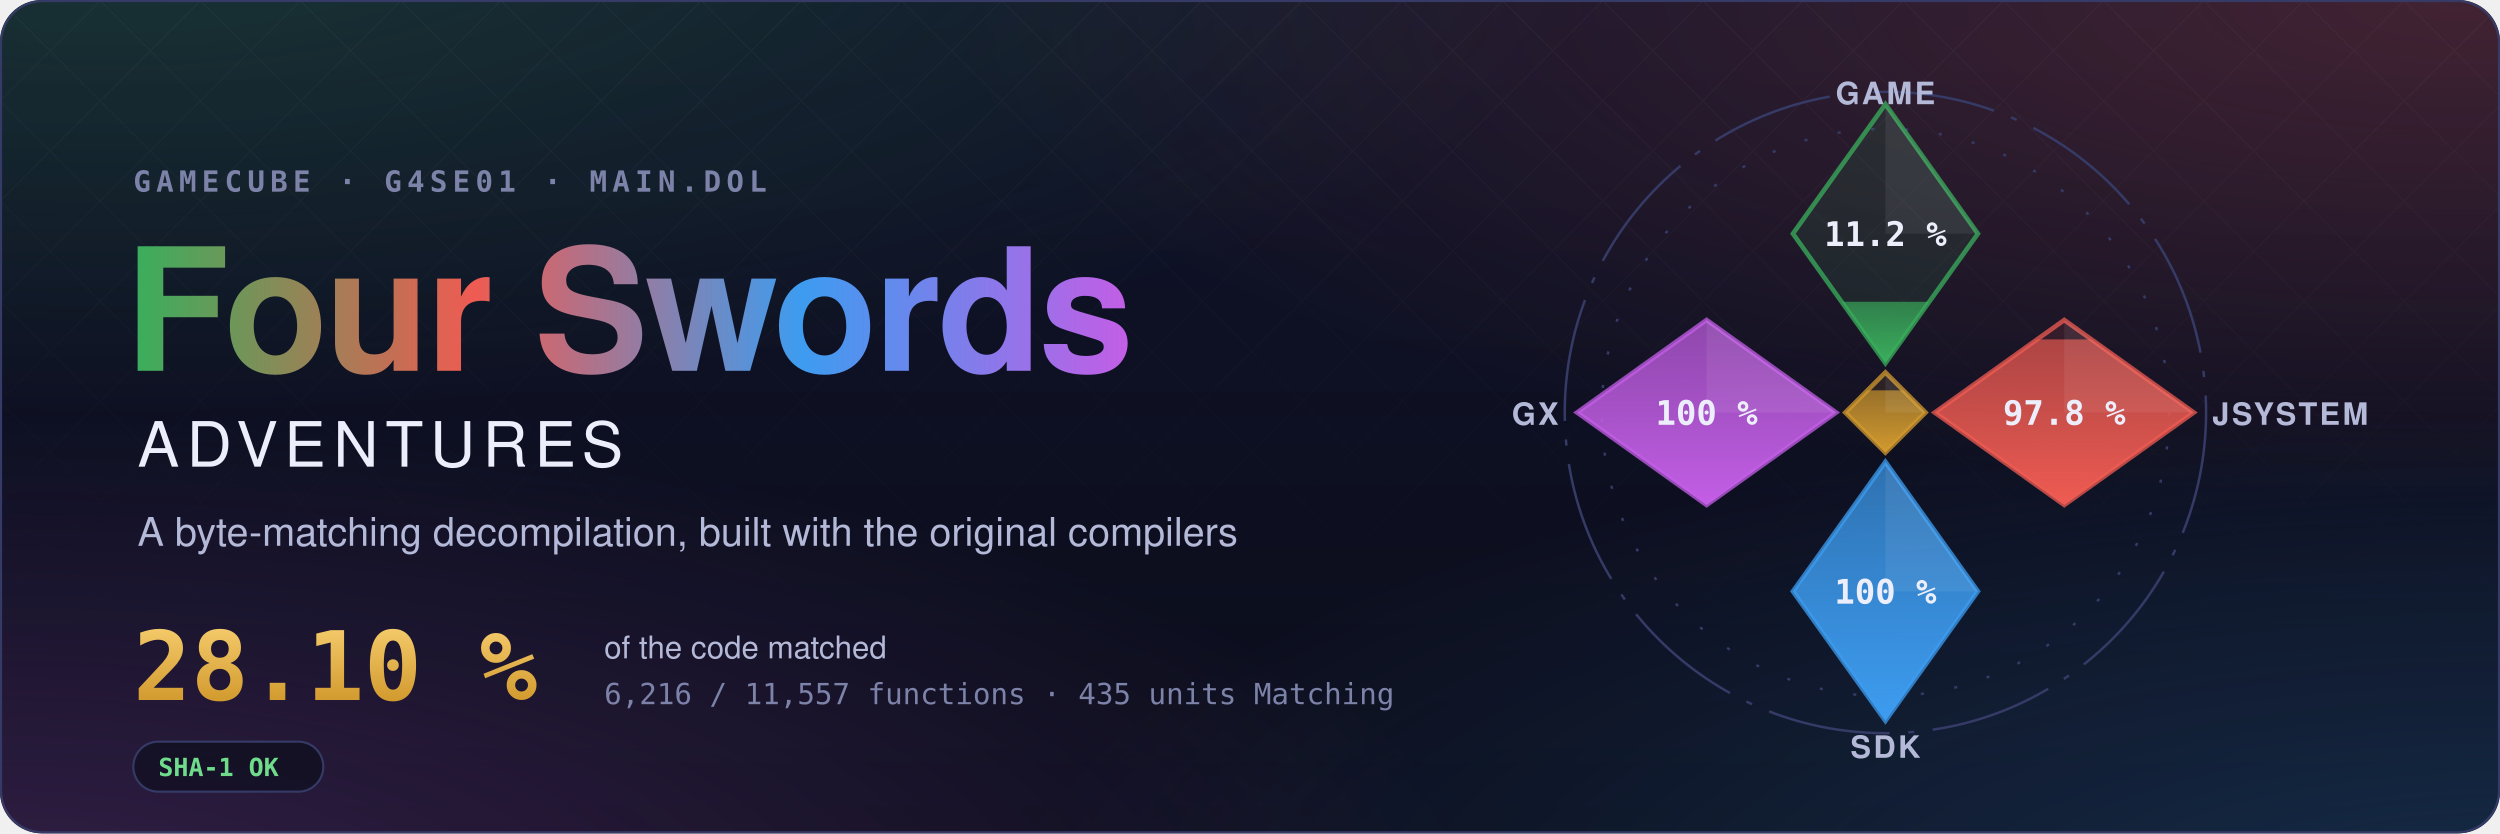
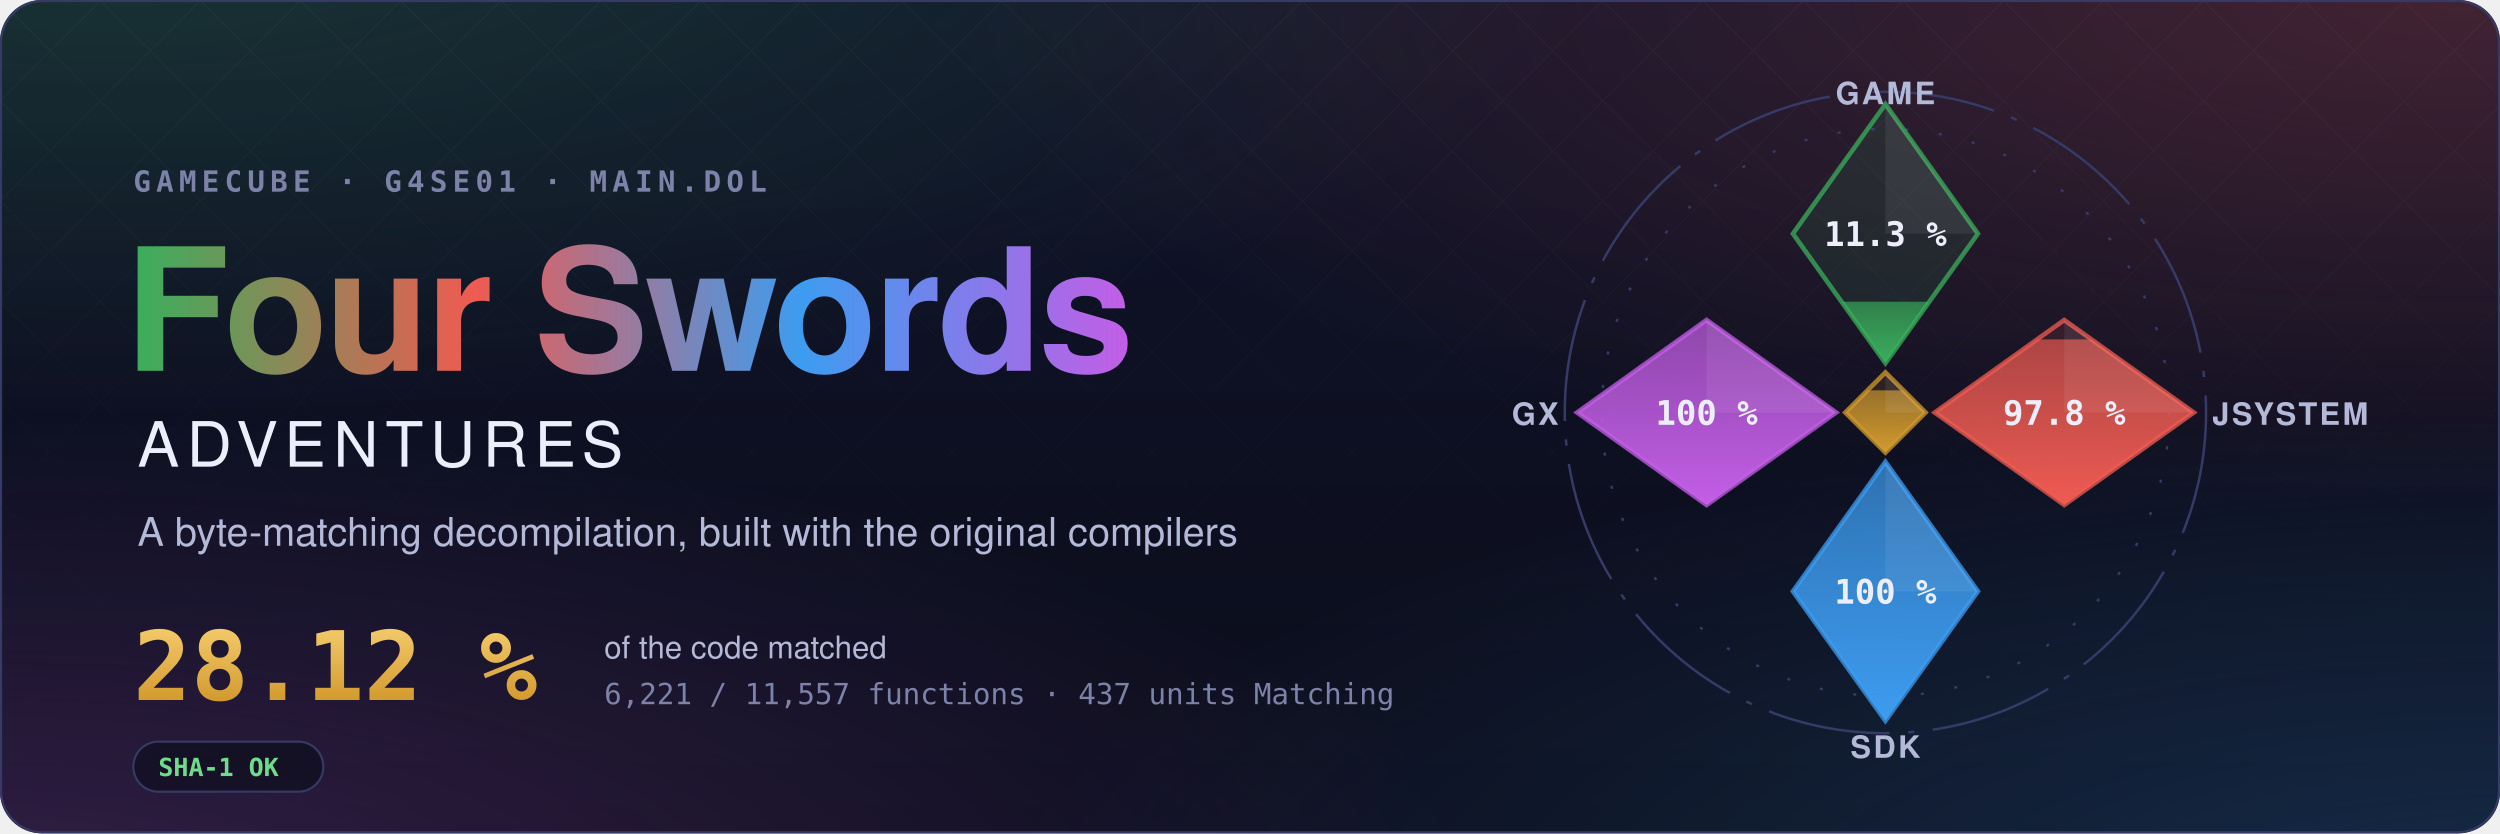
- <svg xmlns="http://www.w3.org/2000/svg" width="1200" height="400" viewBox="0 0 1200 400" role="img" aria-label="Four Swords Adventures decompilation: 28.10 % of the code matched, 6,216 of 11,557 functions">
+ <svg xmlns="http://www.w3.org/2000/svg" width="1200" height="400" viewBox="0 0 1200 400" role="img" aria-label="Four Swords Adventures decompilation: 28.12 % of the code matched, 6,221 of 11,557 functions">
  <style>text { font-family: -apple-system, BlinkMacSystemFont, 'Segoe UI', Helvetica, Arial, sans-serif; } .mono { font-family: ui-monospace, SFMono-Regular, 'SF Mono', Menlo, Consolas, monospace; } .spin { transform-box: fill-box; transform-origin: center; animation: spin 90s linear infinite; } @keyframes spin { to { transform: rotate(360deg); } } .rise { transform-box: fill-box; transform-origin: 50% 100%; animation: rise 1.6s cubic-bezier(.2,.8,.2,1) both; } @keyframes rise { from { transform: scaleY(0); } } @media (prefers-reduced-motion: reduce) { * { animation: none !important; } }</style>
  <defs>
    <radialGradient id="glow0" cx="0.05" cy="-0.1" r="0.6">
      <stop offset="0" stop-color="#3aae5c" stop-opacity="0.22" />
      <stop offset="1" stop-color="#3aae5c" stop-opacity="0" />
    </radialGradient>
    <radialGradient id="glow1" cx="0.98" cy="0.0" r="0.6">
      <stop offset="0" stop-color="#ef5b52" stop-opacity="0.22" />
      <stop offset="1" stop-color="#ef5b52" stop-opacity="0" />
    </radialGradient>
    <radialGradient id="glow2" cx="1.0" cy="1.1" r="0.6">
      <stop offset="0" stop-color="#3d9cf0" stop-opacity="0.22" />
      <stop offset="1" stop-color="#3d9cf0" stop-opacity="0" />
    </radialGradient>
    <radialGradient id="glow3" cx="0.0" cy="1.1" r="0.6">
      <stop offset="0" stop-color="#c35ee6" stop-opacity="0.22" />
      <stop offset="1" stop-color="#c35ee6" stop-opacity="0" />
    </radialGradient>
    <linearGradient id="sky" x1="0" y1="0" x2="0" y2="1">
      <stop offset="0" stop-color="#10132a" />
      <stop offset="1" stop-color="#0b0d1a" />
    </linearGradient>
    <linearGradient id="four" x1="0" y1="0" x2="1" y2="0">
      <stop offset="0" stop-color="#3aae5c" />
      <stop offset="0.34" stop-color="#ef5b52" />
      <stop offset="0.67" stop-color="#3d9cf0" />
      <stop offset="1" stop-color="#c35ee6" />
    </linearGradient>
    <linearGradient id="goldtext" x1="0" y1="0" x2="0" y2="1">
      <stop offset="0" stop-color="#f3c969" />
      <stop offset="1" stop-color="#d29a2e" />
    </linearGradient>
    <pattern id="lattice" width="34" height="34" patternUnits="userSpaceOnUse" patternTransform="rotate(45)">
      <path d="M0 0H34M0 0V34" stroke="#fff" stroke-opacity="0.035" />
    </pattern>
    <linearGradient id="fade" x1="0" y1="0" x2="0" y2="1">
      <stop offset="0" stop-color="#fff" />
      <stop offset="0.8" stop-color="#fff" stop-opacity="0" />
    </linearGradient>
    <mask id="fadeMask">
      <rect width="1200" height="400" fill="url(#fade)" />
    </mask>
    <clipPath id="card">
      <rect width="1200" height="400" rx="20" />
    </clipPath>
  </defs>
  <g clip-path="url(#card)">
    <rect width="1200" height="400" fill="url(#sky)" />
    <rect width="1200" height="400" fill="url(#glow0)" />
    <rect width="1200" height="400" fill="url(#glow1)" />
    <rect width="1200" height="400" fill="url(#glow2)" />
    <rect width="1200" height="400" fill="url(#glow3)" />
    <rect width="1200" height="400" fill="url(#lattice)" mask="url(#fadeMask)" />
  </g>
  <rect x="0.5" y="0.5" width="1199" height="399" rx="20" fill="none" stroke="#353b66" />
  <text x="64" y="92" class="mono" font-size="14" font-weight="600" letter-spacing="0.18em" fill="#7c82a8">GAMECUBE · G4SE01 · MAIN.DOL</text>
  <text x="60" y="178" font-size="82" font-weight="700" letter-spacing="-1.5" fill="url(#four)">Four Swords</text>
  <text x="66" y="224" font-size="30" font-weight="500" letter-spacing="0.12em" fill="#eceefb">ADVENTURES</text>
  <text x="66" y="262" font-size="19" fill="#b4b9d8">A byte-matching decompilation, built with the original compilers</text>
-   <text x="64" y="336" class="mono" font-size="46" font-weight="700" fill="url(#goldtext)">28.10 %</text>
+   <text x="64" y="336" class="mono" font-size="46" font-weight="700" fill="url(#goldtext)">28.12 %</text>
  <text x="290" y="316" font-size="15" fill="#b4b9d8">of the code matched</text>
-   <text x="290" y="338" class="mono" font-size="14" fill="#7c82a8">6,216 / 11,557 functions · 435 units Matching</text>
+   <text x="290" y="338" class="mono" font-size="14" fill="#7c82a8">6,221 / 11,557 functions · 437 units Matching</text>
  <g transform="translate(64 356)">
    <rect width="91.2" height="24" rx="12" fill="#0b0d1a" fill-opacity="0.6" stroke="#353b66" />
    <text x="12" y="16.5" class="mono" font-size="12" font-weight="600" fill="#6fdc8c">SHA-1 OK</text>
  </g>
  <defs>
    <clipPath id="ec-game">
      <path d="M0 -100L30 -58L0 -16L-30 -58Z" />
    </clipPath>
    <linearGradient id="eg-game" x1="0" y1="1" x2="0" y2="0">
      <stop offset="0" stop-color="#3aae5c" />
      <stop offset="1" stop-color="#3aae5c" stop-opacity="0.65" />
    </linearGradient>
    <clipPath id="ec-jsystem">
      <path d="M58 -30L100 0L58 30L16 0Z" />
    </clipPath>
    <linearGradient id="eg-jsystem" x1="0" y1="1" x2="0" y2="0">
      <stop offset="0" stop-color="#ef5b52" />
      <stop offset="1" stop-color="#ef5b52" stop-opacity="0.65" />
    </linearGradient>
    <clipPath id="ec-sdk">
      <path d="M0 16L30 58L0 100L-30 58Z" />
    </clipPath>
    <linearGradient id="eg-sdk" x1="0" y1="1" x2="0" y2="0">
      <stop offset="0" stop-color="#3d9cf0" />
      <stop offset="1" stop-color="#3d9cf0" stop-opacity="0.65" />
    </linearGradient>
    <clipPath id="ec-gx">
      <path d="M-58 -30L-16 0L-58 30L-100 0Z" />
    </clipPath>
    <linearGradient id="eg-gx" x1="0" y1="1" x2="0" y2="0">
      <stop offset="0" stop-color="#c35ee6" />
      <stop offset="1" stop-color="#c35ee6" stop-opacity="0.65" />
    </linearGradient>
    <clipPath id="ec-runtime">
      <path d="M0 -13L13 0L0 13L-13 0Z" />
    </clipPath>
    <linearGradient id="eg-runtime" x1="0" y1="1" x2="0" y2="0">
      <stop offset="0" stop-color="#d29a2e" />
      <stop offset="1" stop-color="#d29a2e" stop-opacity="0.65" />
    </linearGradient>
  </defs>
  <g transform="translate(905 198) scale(1.48)">
    <circle class="spin" r="104" fill="none" stroke="#353b66" stroke-width="0.8" stroke-dasharray="40 6 2 6" />
    <circle r="92" fill="none" stroke="#353b66" stroke-width="0.8" stroke-dasharray="1 10" />
    <path d="M0 -100L30 -58L0 -16L-30 -58Z" fill="#3aae5c" fill-opacity="0.12" stroke="#3aae5c" stroke-opacity="0.75" stroke-width="1.5" />
    <g clip-path="url(#ec-game)">
-       <rect class="rise" style="animation-delay:0.20s" x="-30" y="-35.90" width="60" height="19.90" fill="url(#eg-game)" />
+       <rect class="rise" style="animation-delay:0.20s" x="-30" y="-35.93" width="60" height="19.93" fill="url(#eg-game)" />
    </g>
    <path d="M0 -100L30 -58L0 -58Z" fill="#fff" fill-opacity="0.07" />
-     <text x="0" y="-54" text-anchor="middle" font-size="11" font-weight="700" fill="#eceefb" class="mono">11.2 %</text>
+     <text x="0" y="-54" text-anchor="middle" font-size="11" font-weight="700" fill="#eceefb" class="mono">11.3 %</text>
    <text x="0" y="-100" text-anchor="middle" font-size="10" font-weight="600" letter-spacing="0.08em" fill="#b4b9d8">GAME</text>
    <path d="M58 -30L100 0L58 30L16 0Z" fill="#ef5b52" fill-opacity="0.12" stroke="#ef5b52" stroke-opacity="0.75" stroke-width="1.5" />
    <g clip-path="url(#ec-jsystem)">
      <rect class="rise" style="animation-delay:0.35s" x="16" y="-23.70" width="84" height="53.70" fill="url(#eg-jsystem)" />
    </g>
    <path d="M58 -30L100 0L58 0Z" fill="#fff" fill-opacity="0.07" />
    <text x="58" y="4" text-anchor="middle" font-size="11" font-weight="700" fill="#eceefb" class="mono">97.8 %</text>
    <text x="106" y="4" text-anchor="start" font-size="10" font-weight="600" letter-spacing="0.08em" fill="#b4b9d8">JSYSTEM</text>
    <path d="M0 16L30 58L0 100L-30 58Z" fill="#3d9cf0" fill-opacity="0.12" stroke="#3d9cf0" stroke-opacity="0.75" stroke-width="1.5" />
    <g clip-path="url(#ec-sdk)">
      <rect class="rise" style="animation-delay:0.50s" x="-30" y="16.00" width="60" height="84.00" fill="url(#eg-sdk)" />
    </g>
    <path d="M0 16L30 58L0 58Z" fill="#fff" fill-opacity="0.07" />
    <text x="0" y="62" text-anchor="middle" font-size="11" font-weight="700" fill="#eceefb" class="mono">100 %</text>
    <text x="0" y="112" text-anchor="middle" font-size="10" font-weight="600" letter-spacing="0.08em" fill="#b4b9d8">SDK</text>
    <path d="M-58 -30L-16 0L-58 30L-100 0Z" fill="#c35ee6" fill-opacity="0.12" stroke="#c35ee6" stroke-opacity="0.75" stroke-width="1.5" />
    <g clip-path="url(#ec-gx)">
      <rect class="rise" style="animation-delay:0.65s" x="-100" y="-30.00" width="84" height="60.00" fill="url(#eg-gx)" />
    </g>
    <path d="M-58 -30L-16 0L-58 0Z" fill="#fff" fill-opacity="0.07" />
    <text x="-58" y="4" text-anchor="middle" font-size="11" font-weight="700" fill="#eceefb" class="mono">100 %</text>
    <text x="-106" y="4" text-anchor="end" font-size="10" font-weight="600" letter-spacing="0.08em" fill="#b4b9d8">GX</text>
    <path d="M0 -13L13 0L0 13L-13 0Z" fill="#d29a2e" fill-opacity="0.12" stroke="#d29a2e" stroke-opacity="0.75" stroke-width="1.5" />
    <g clip-path="url(#ec-runtime)">
      <rect class="rise" style="animation-delay:0.80s" x="-13" y="-7.18" width="26" height="20.18" fill="url(#eg-runtime)" />
    </g>
    <path d="M0 -13L13 0L0 0Z" fill="#fff" fill-opacity="0.07" />
  </g>
</svg>
